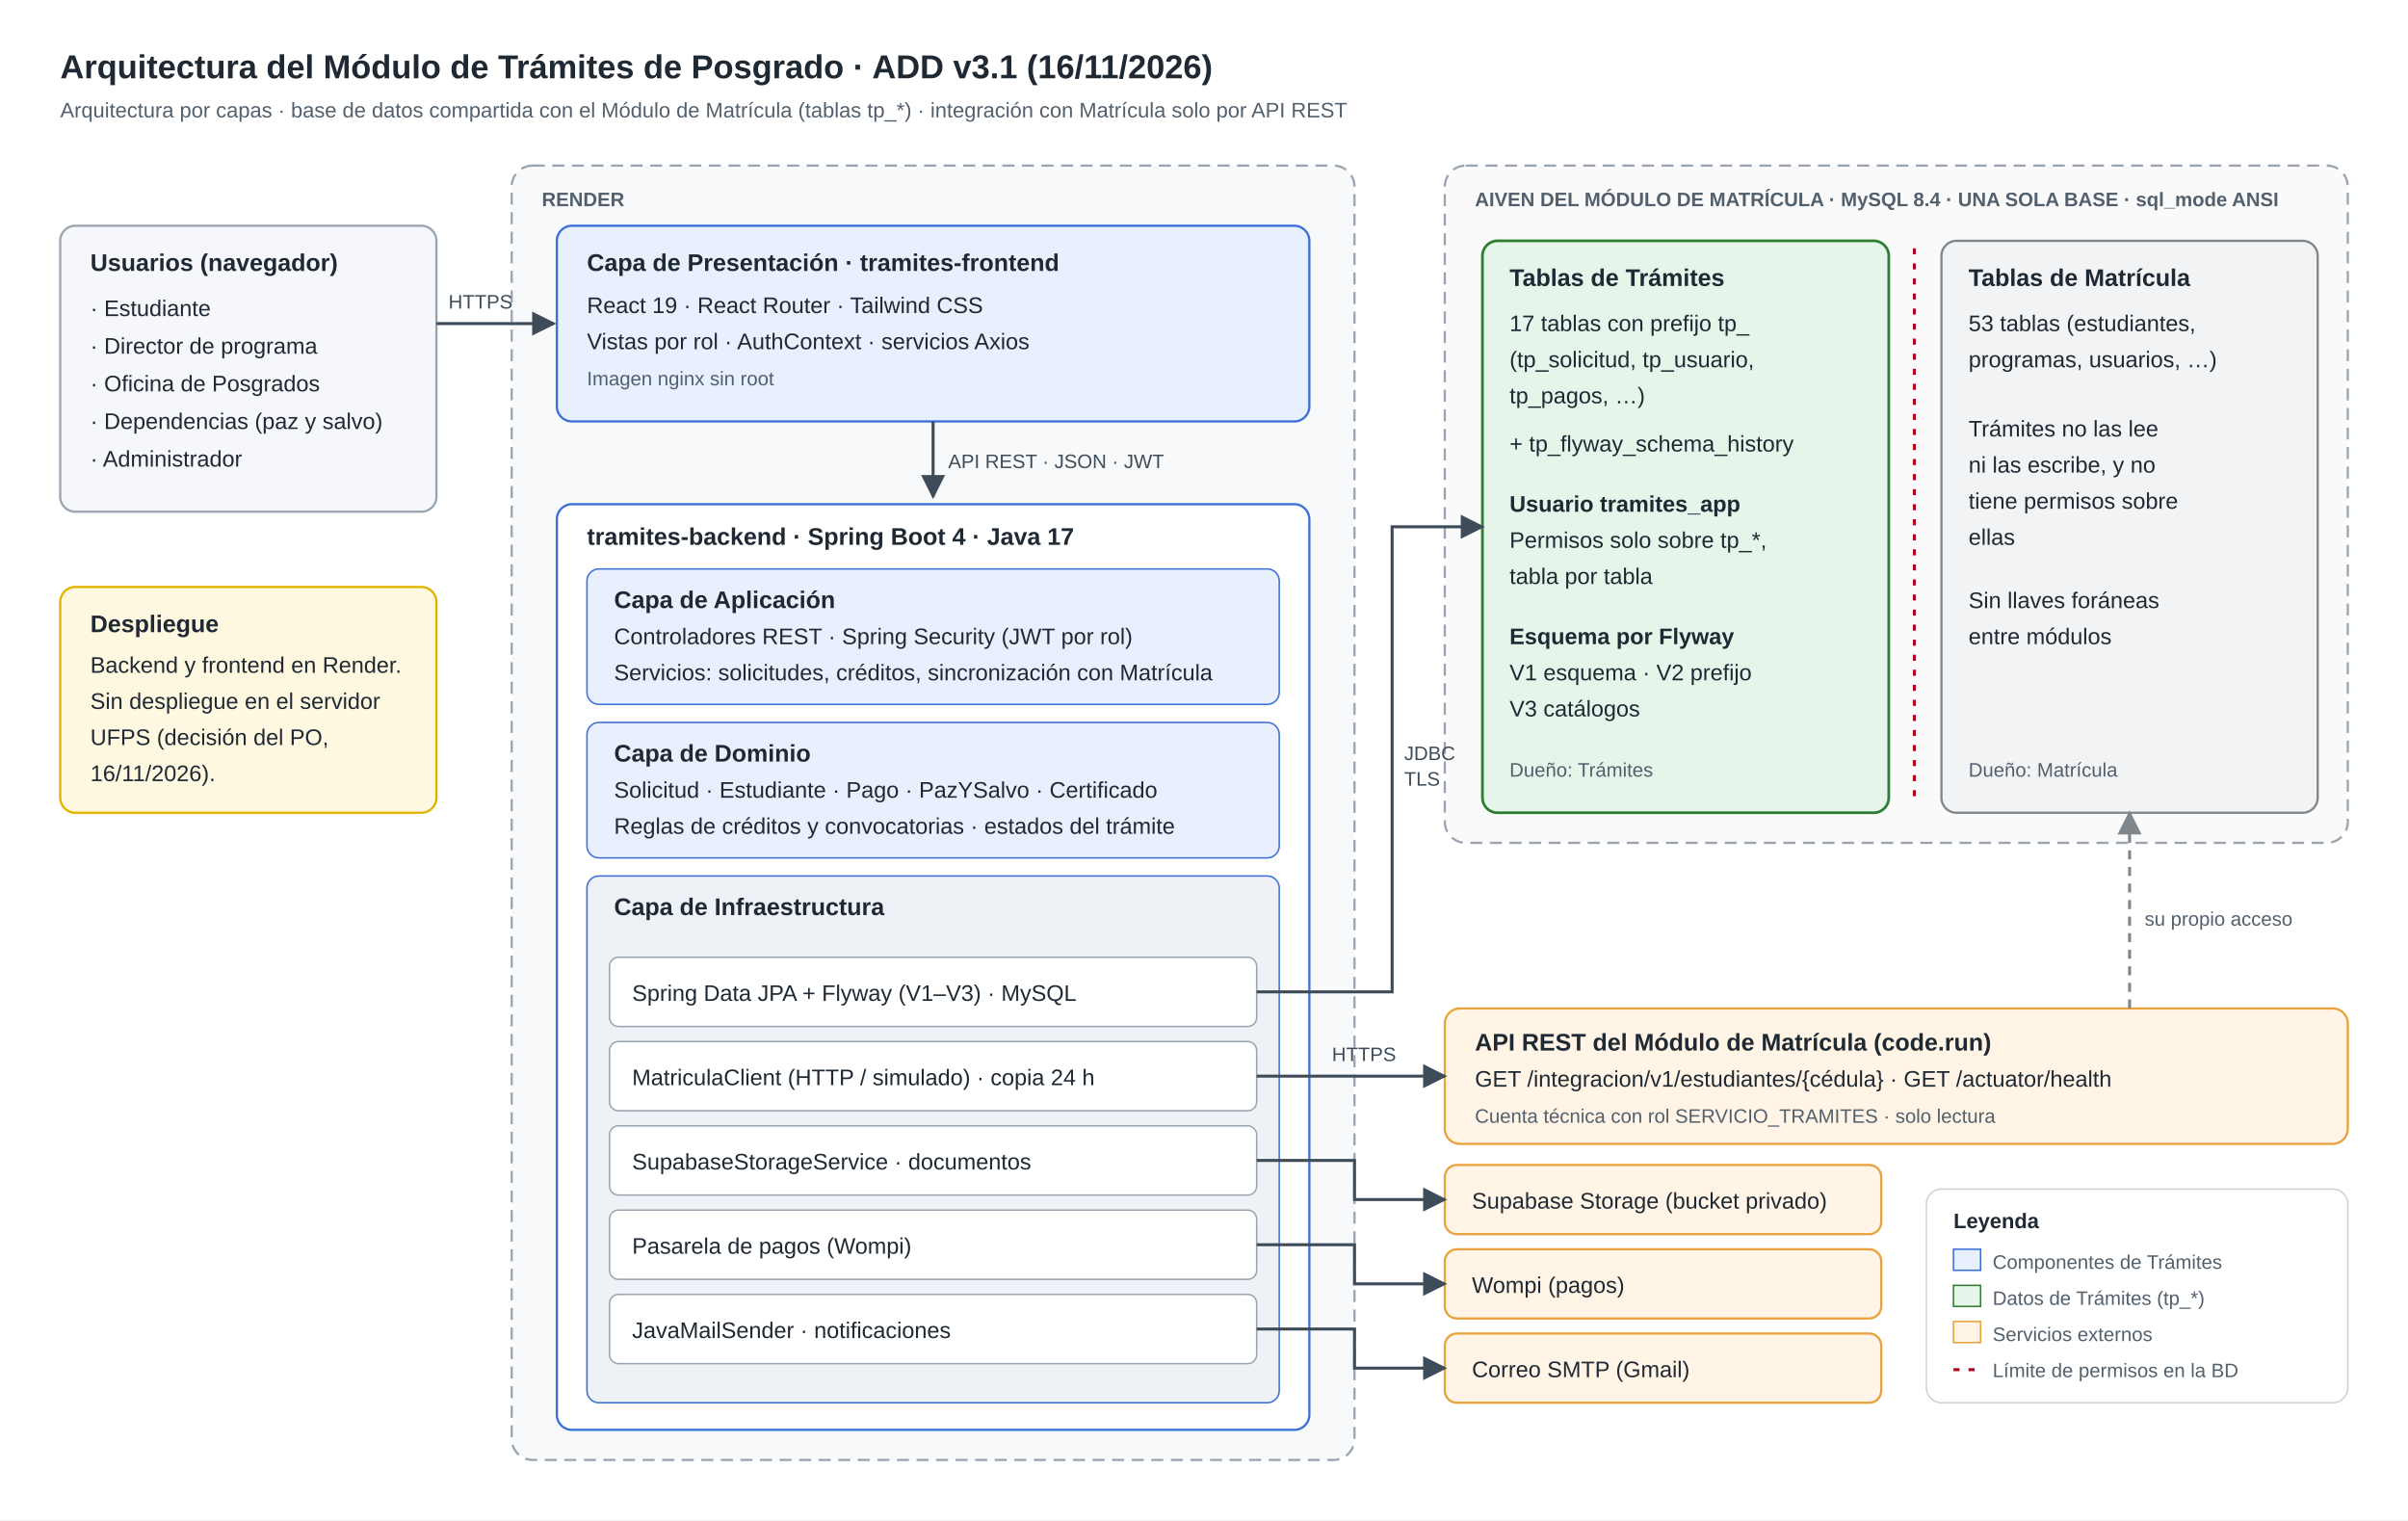
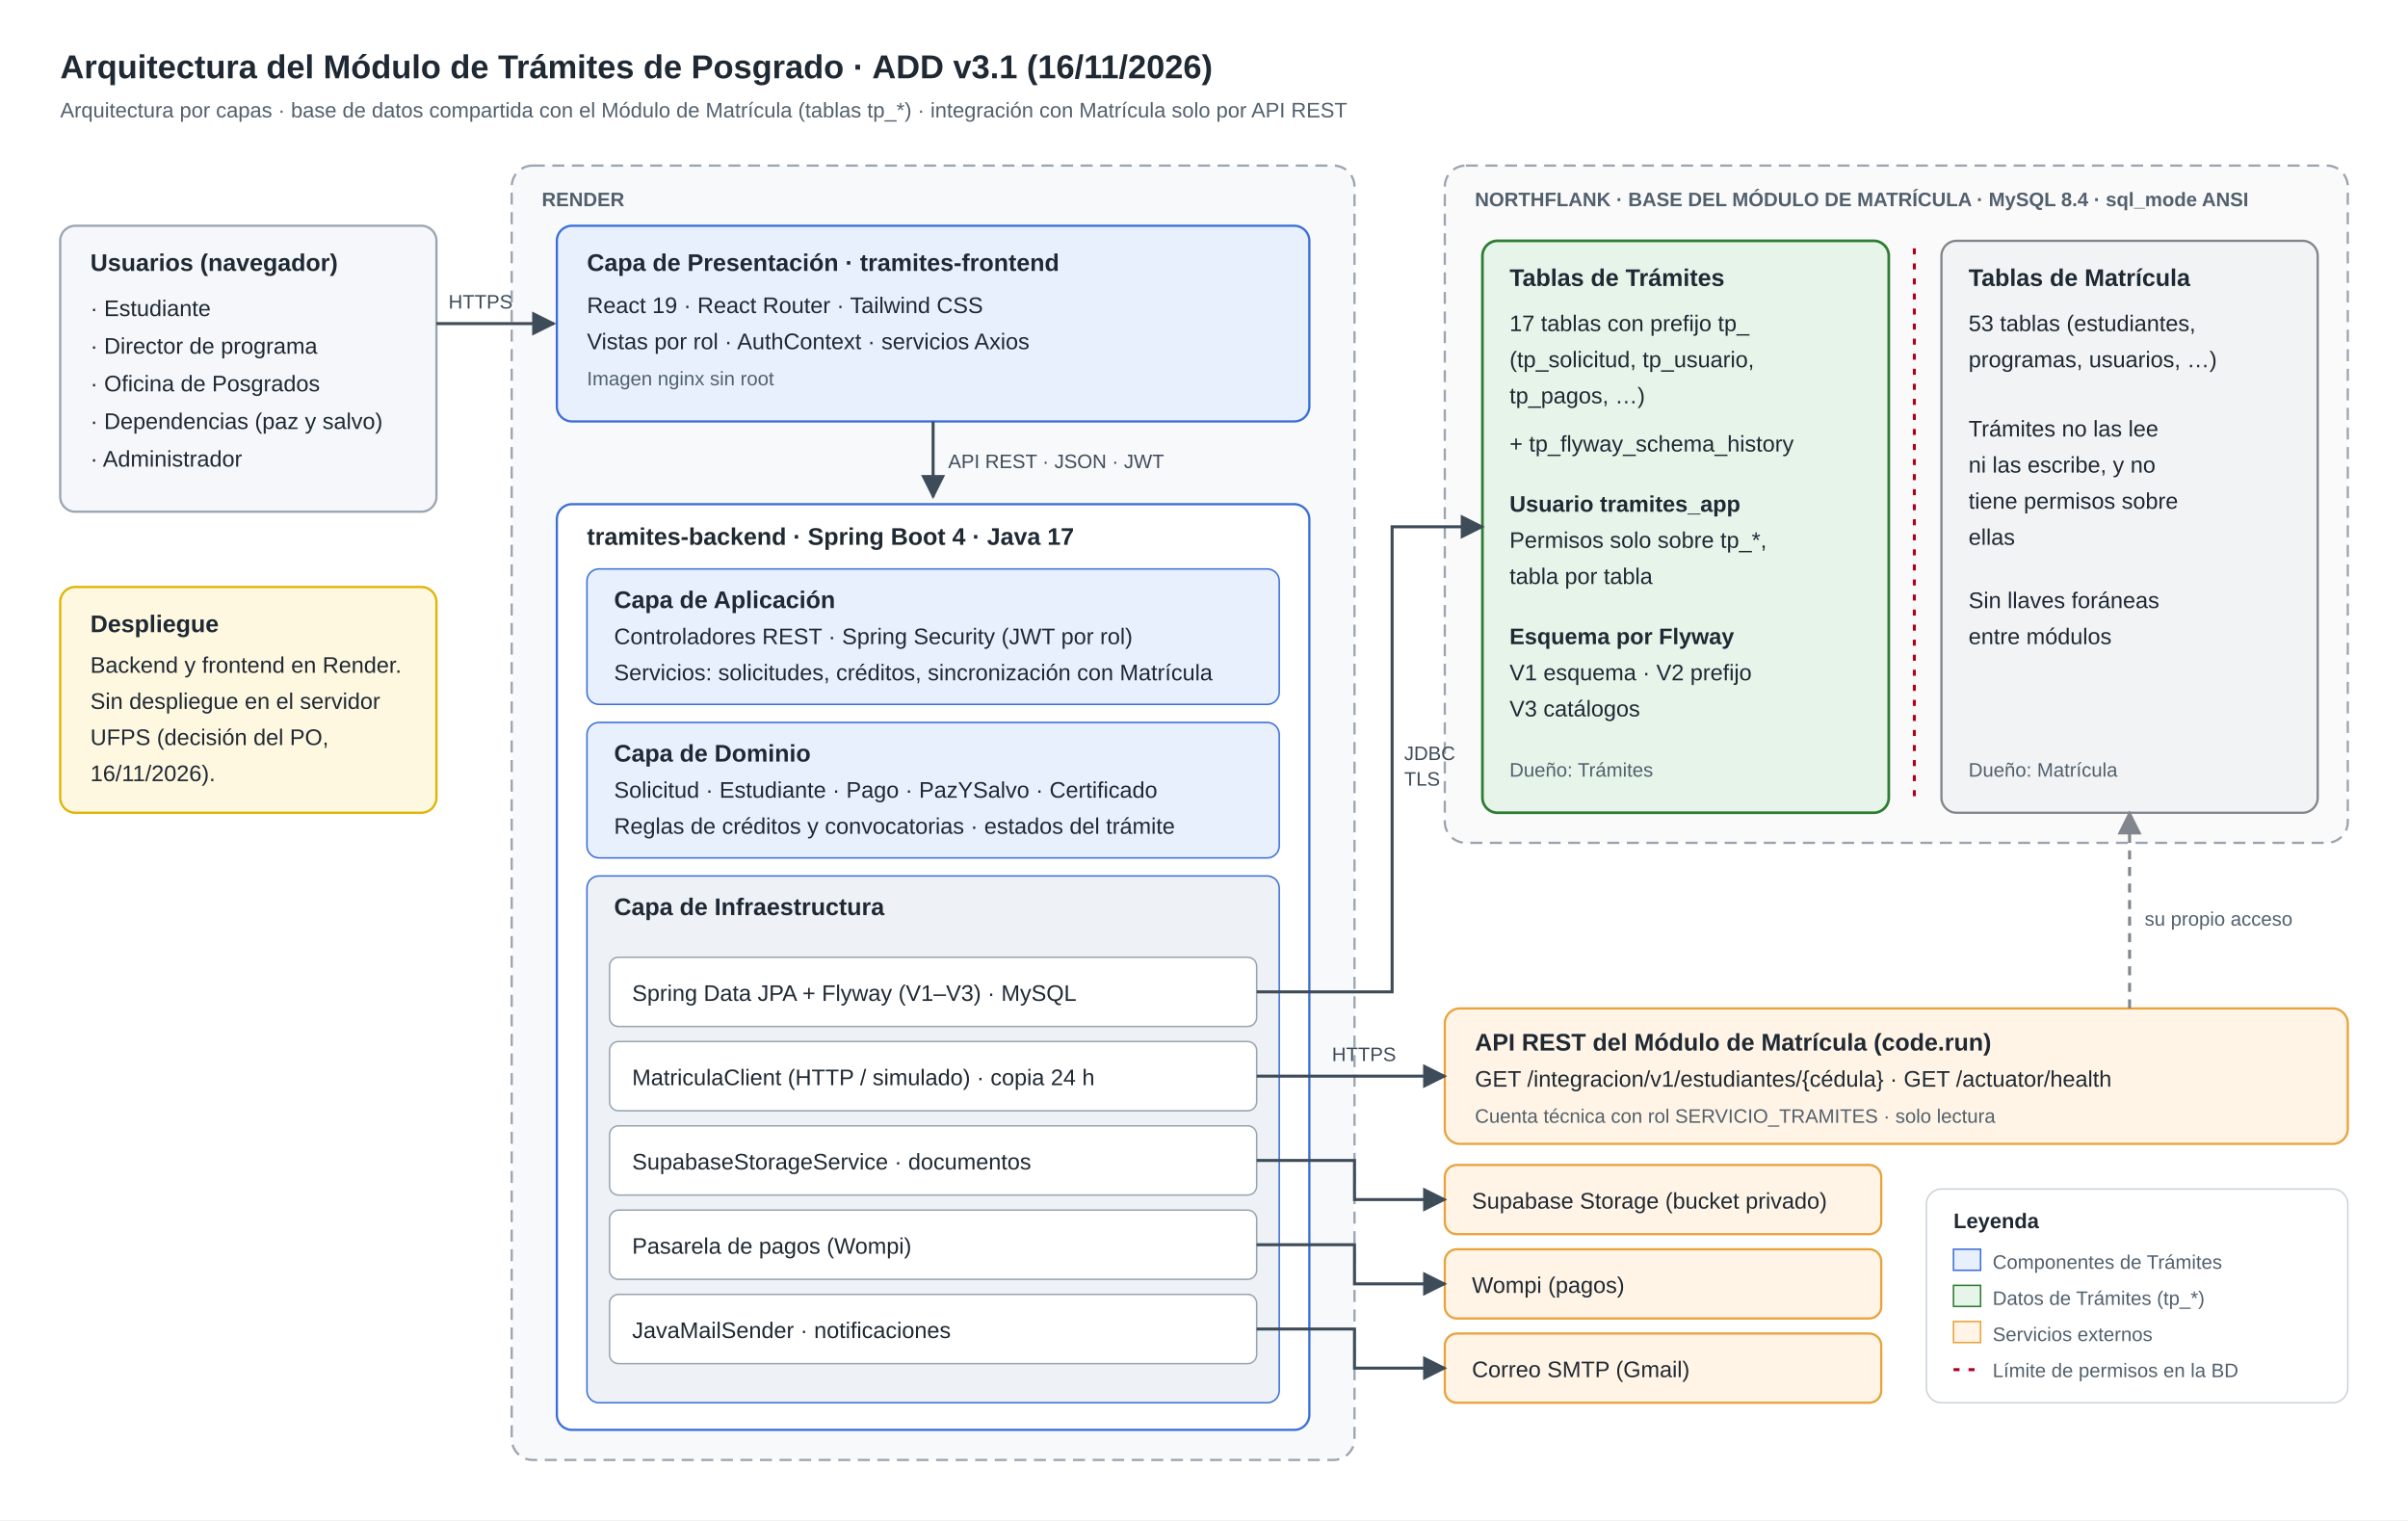
<svg xmlns="http://www.w3.org/2000/svg" width="1600" height="1010" viewBox="0 0 1600 1010" font-family="Segoe UI, Arial, sans-serif">
  <defs>
    <marker id="flecha" viewBox="0 0 10 10" refX="9" refY="5" markerWidth="8" markerHeight="8" orient="auto-start-reverse">
      <path d="M0,0 L10,5 L0,10 z" fill="#3E4C59" />
    </marker>
    <marker id="flechaGris" viewBox="0 0 10 10" refX="9" refY="5" markerWidth="8" markerHeight="8" orient="auto-start-reverse">
      <path d="M0,0 L10,5 L0,10 z" fill="#80868B" />
    </marker>
    <style>
      .t  { fill:#1F2933; font-size:15px; }
      .tb { fill:#1F2933; font-size:16px; font-weight:600; }
      .tg { fill:#1F2933; font-size:17px; font-weight:700; }
      .ts { fill:#52606D; font-size:13px; }
      .linea { stroke:#3E4C59; stroke-width:2; fill:none; marker-end:url(#flecha); }
      .lineaGris { stroke:#80868B; stroke-width:2; fill:none; stroke-dasharray:6 5; marker-end:url(#flechaGris); }
      .etq { fill:#3E4C59; font-size:13px; }
    </style>
  </defs>
  <rect width="1600" height="1010" fill="#FFFFFF" />
  <text x="40" y="52" class="tg" style="font-size:22px">Arquitectura del Módulo de Trámites de Posgrado · ADD v3.1 (16/11/2026)</text>
  <text x="40" y="78" class="ts" style="font-size:14px">Arquitectura por capas · base de datos compartida con el Módulo de Matrícula (tablas tp_*) · integración con Matrícula solo por API REST</text>
  <rect x="40" y="150" width="250" height="190" rx="10" fill="#F5F7FA" stroke="#9AA5B1" stroke-width="1.5" />
  <text x="60" y="180" class="tb">Usuarios (navegador)</text>
  <text x="60" y="210" class="t">· Estudiante</text>
  <text x="60" y="235" class="t">· Director de programa</text>
  <text x="60" y="260" class="t">· Oficina de Posgrados</text>
  <text x="60" y="285" class="t">· Dependencias (paz y salvo)</text>
  <text x="60" y="310" class="t">· Administrador</text>
  <rect x="40" y="390" width="250" height="150" rx="10" fill="#FFF8E1" stroke="#E0B300" stroke-width="1.5" />
  <text x="60" y="420" class="tb">Despliegue</text>
  <text x="60" y="447" class="t">Backend y frontend en Render.</text>
  <text x="60" y="471" class="t">Sin despliegue en el servidor</text>
  <text x="60" y="495" class="t">UFPS (decisión del PO,</text>
  <text x="60" y="519" class="t">16/11/2026).</text>
  <rect x="340" y="110" width="560" height="860" rx="14" fill="#F8F9FB" stroke="#9AA5B1" stroke-width="1.5" stroke-dasharray="8 5" />
  <text x="360" y="137" class="ts" style="font-weight:600">RENDER</text>
  <rect x="370" y="150" width="500" height="130" rx="10" fill="#E8F0FE" stroke="#3B6FD8" stroke-width="1.5" />
  <text x="390" y="180" class="tb">Capa de Presentación · tramites-frontend</text>
  <text x="390" y="208" class="t">React 19 · React Router · Tailwind CSS</text>
  <text x="390" y="232" class="t">Vistas por rol · AuthContext · servicios Axios</text>
  <text x="390" y="256" class="ts">Imagen nginx sin root</text>
  <path d="M620,280 L620,330" class="linea" />
  <text x="630" y="311" class="etq">API REST · JSON · JWT</text>
  <rect x="370" y="335" width="500" height="615" rx="10" fill="#FFFFFF" stroke="#3B6FD8" stroke-width="1.5" />
  <text x="390" y="362" class="tb">tramites-backend · Spring Boot 4 · Java 17</text>
  <rect x="390" y="378" width="460" height="90" rx="8" fill="#E8F0FE" stroke="#3B6FD8" />
  <text x="408" y="404" class="tb">Capa de Aplicación</text>
  <text x="408" y="428" class="t">Controladores REST · Spring Security (JWT por rol)</text>
  <text x="408" y="452" class="t">Servicios: solicitudes, créditos, sincronización con Matrícula</text>
  <rect x="390" y="480" width="460" height="90" rx="8" fill="#E8F0FE" stroke="#3B6FD8" />
  <text x="408" y="506" class="tb">Capa de Dominio</text>
  <text x="408" y="530" class="t">Solicitud · Estudiante · Pago · PazYSalvo · Certificado</text>
  <text x="408" y="554" class="t">Reglas de créditos y convocatorias · estados del trámite</text>
  <rect x="390" y="582" width="460" height="350" rx="8" fill="#EEF2F7" stroke="#3B6FD8" />
  <text x="408" y="608" class="tb">Capa de Infraestructura</text>
  <rect x="405" y="636" width="430" height="46" rx="6" fill="#FFFFFF" stroke="#9AA5B1" />
  <text x="420" y="665" class="t">Spring Data JPA + Flyway (V1–V3) · MySQL</text>
  <rect x="405" y="692" width="430" height="46" rx="6" fill="#FFFFFF" stroke="#9AA5B1" />
  <text x="420" y="721" class="t">MatriculaClient (HTTP / simulado) · copia 24 h</text>
  <rect x="405" y="748" width="430" height="46" rx="6" fill="#FFFFFF" stroke="#9AA5B1" />
  <text x="420" y="777" class="t">SupabaseStorageService · documentos</text>
  <rect x="405" y="804" width="430" height="46" rx="6" fill="#FFFFFF" stroke="#9AA5B1" />
  <text x="420" y="833" class="t">Pasarela de pagos (Wompi)</text>
  <rect x="405" y="860" width="430" height="46" rx="6" fill="#FFFFFF" stroke="#9AA5B1" />
  <text x="420" y="889" class="t">JavaMailSender · notificaciones</text>
  <rect x="960" y="110" width="600" height="450" rx="14" fill="#FAFAFA" stroke="#9AA5B1" stroke-width="1.5" stroke-dasharray="8 5" />
-   <text x="980" y="137" class="ts" style="font-weight:600">AIVEN DEL MÓDULO DE MATRÍCULA · MySQL 8.4 · UNA SOLA BASE · sql_mode ANSI</text>
+   <text x="980" y="137" class="ts" style="font-weight:600">NORTHFLANK · BASE DEL MÓDULO DE MATRÍCULA · MySQL 8.4 · sql_mode ANSI</text>
  <rect x="985" y="160" width="270" height="380" rx="10" fill="#E6F4EA" stroke="#2E7D32" stroke-width="1.8" />
  <text x="1003" y="190" class="tb">Tablas de Trámites</text>
  <text x="1003" y="220" class="t">17 tablas con prefijo tp_</text>
  <text x="1003" y="244" class="t">(tp_solicitud, tp_usuario,</text>
  <text x="1003" y="268" class="t">tp_pagos, …)</text>
  <text x="1003" y="300" class="t">+ tp_flyway_schema_history</text>
  <text x="1003" y="340" class="tb" style="font-size:15px">Usuario tramites_app</text>
  <text x="1003" y="364" class="t">Permisos solo sobre tp_*,</text>
  <text x="1003" y="388" class="t">tabla por tabla</text>
  <text x="1003" y="428" class="tb" style="font-size:15px">Esquema por Flyway</text>
  <text x="1003" y="452" class="t">V1 esquema · V2 prefijo</text>
  <text x="1003" y="476" class="t">V3 catálogos</text>
  <text x="1003" y="516" class="ts">Dueño: Trámites</text>
  <line x1="1272" y1="165" x2="1272" y2="535" stroke="#B00020" stroke-width="2" stroke-dasharray="4 6" />
  <rect x="1290" y="160" width="250" height="380" rx="10" fill="#F1F3F4" stroke="#80868B" stroke-width="1.5" />
  <text x="1308" y="190" class="tb">Tablas de Matrícula</text>
  <text x="1308" y="220" class="t">53 tablas (estudiantes,</text>
  <text x="1308" y="244" class="t">programas, usuarios, …)</text>
  <text x="1308" y="290" class="t">Trámites no las lee</text>
  <text x="1308" y="314" class="t">ni las escribe, y no</text>
  <text x="1308" y="338" class="t">tiene permisos sobre</text>
  <text x="1308" y="362" class="t">ellas</text>
  <text x="1308" y="404" class="t">Sin llaves foráneas</text>
  <text x="1308" y="428" class="t">entre módulos</text>
  <text x="1308" y="516" class="ts">Dueño: Matrícula</text>
  <path d="M835,659 L925,659 L925,350 L985,350" class="linea" />
  <text x="933" y="505" class="etq">JDBC</text>
  <text x="933" y="522" class="etq">TLS</text>
  <rect x="960" y="670" width="600" height="90" rx="10" fill="#FFF4E5" stroke="#E8A33D" stroke-width="1.5" />
  <text x="980" y="698" class="tb">API REST del Módulo de Matrícula (code.run)</text>
  <text x="980" y="722" class="t">GET /integracion/v1/estudiantes/{cédula} · GET /actuator/health</text>
  <text x="980" y="746" class="ts">Cuenta técnica con rol SERVICIO_TRAMITES · solo lectura</text>
  <path d="M835,715 L960,715" class="linea" />
  <text x="885" y="705" class="etq">HTTPS</text>
  <path d="M1415,670 L1415,540" class="lineaGris" />
  <text x="1425" y="615" class="ts">su propio acceso</text>
  <rect x="960" y="748" width="290" height="46" rx="8" fill="#FFF4E5" stroke="#E8A33D" stroke-width="1.5" transform="translate(0,26)" />
  <text x="978" y="803" class="t">Supabase Storage (bucket privado)</text>
  <path d="M835,771 L900,771 L900,797 L960,797" class="linea" />
  <rect x="960" y="830" width="290" height="46" rx="8" fill="#FFF4E5" stroke="#E8A33D" stroke-width="1.5" />
  <text x="978" y="859" class="t">Wompi (pagos)</text>
  <path d="M835,827 L900,827 L900,853 L960,853" class="linea" />
  <rect x="960" y="886" width="290" height="46" rx="8" fill="#FFF4E5" stroke="#E8A33D" stroke-width="1.5" />
  <text x="978" y="915" class="t">Correo SMTP (Gmail)</text>
  <path d="M835,883 L900,883 L900,909 L960,909" class="linea" />
  <path d="M290,215 L368,215" class="linea" />
  <text x="298" y="205" class="etq">HTTPS</text>
  <rect x="1280" y="790" width="280" height="142" rx="10" fill="#FFFFFF" stroke="#CBD2D9" />
  <text x="1298" y="816" class="tb" style="font-size:14px">Leyenda</text>
  <rect x="1298" y="830" width="18" height="14" fill="#E8F0FE" stroke="#3B6FD8" />
  <text x="1324" y="843" class="ts">Componentes de Trámites</text>
  <rect x="1298" y="854" width="18" height="14" fill="#E6F4EA" stroke="#2E7D32" />
  <text x="1324" y="867" class="ts">Datos de Trámites (tp_*)</text>
  <rect x="1298" y="878" width="18" height="14" fill="#FFF4E5" stroke="#E8A33D" />
  <text x="1324" y="891" class="ts">Servicios externos</text>
  <line x1="1298" y1="910" x2="1316" y2="910" stroke="#B00020" stroke-width="2" stroke-dasharray="4 6" />
  <text x="1324" y="915" class="ts">Límite de permisos en la BD</text>
</svg>
